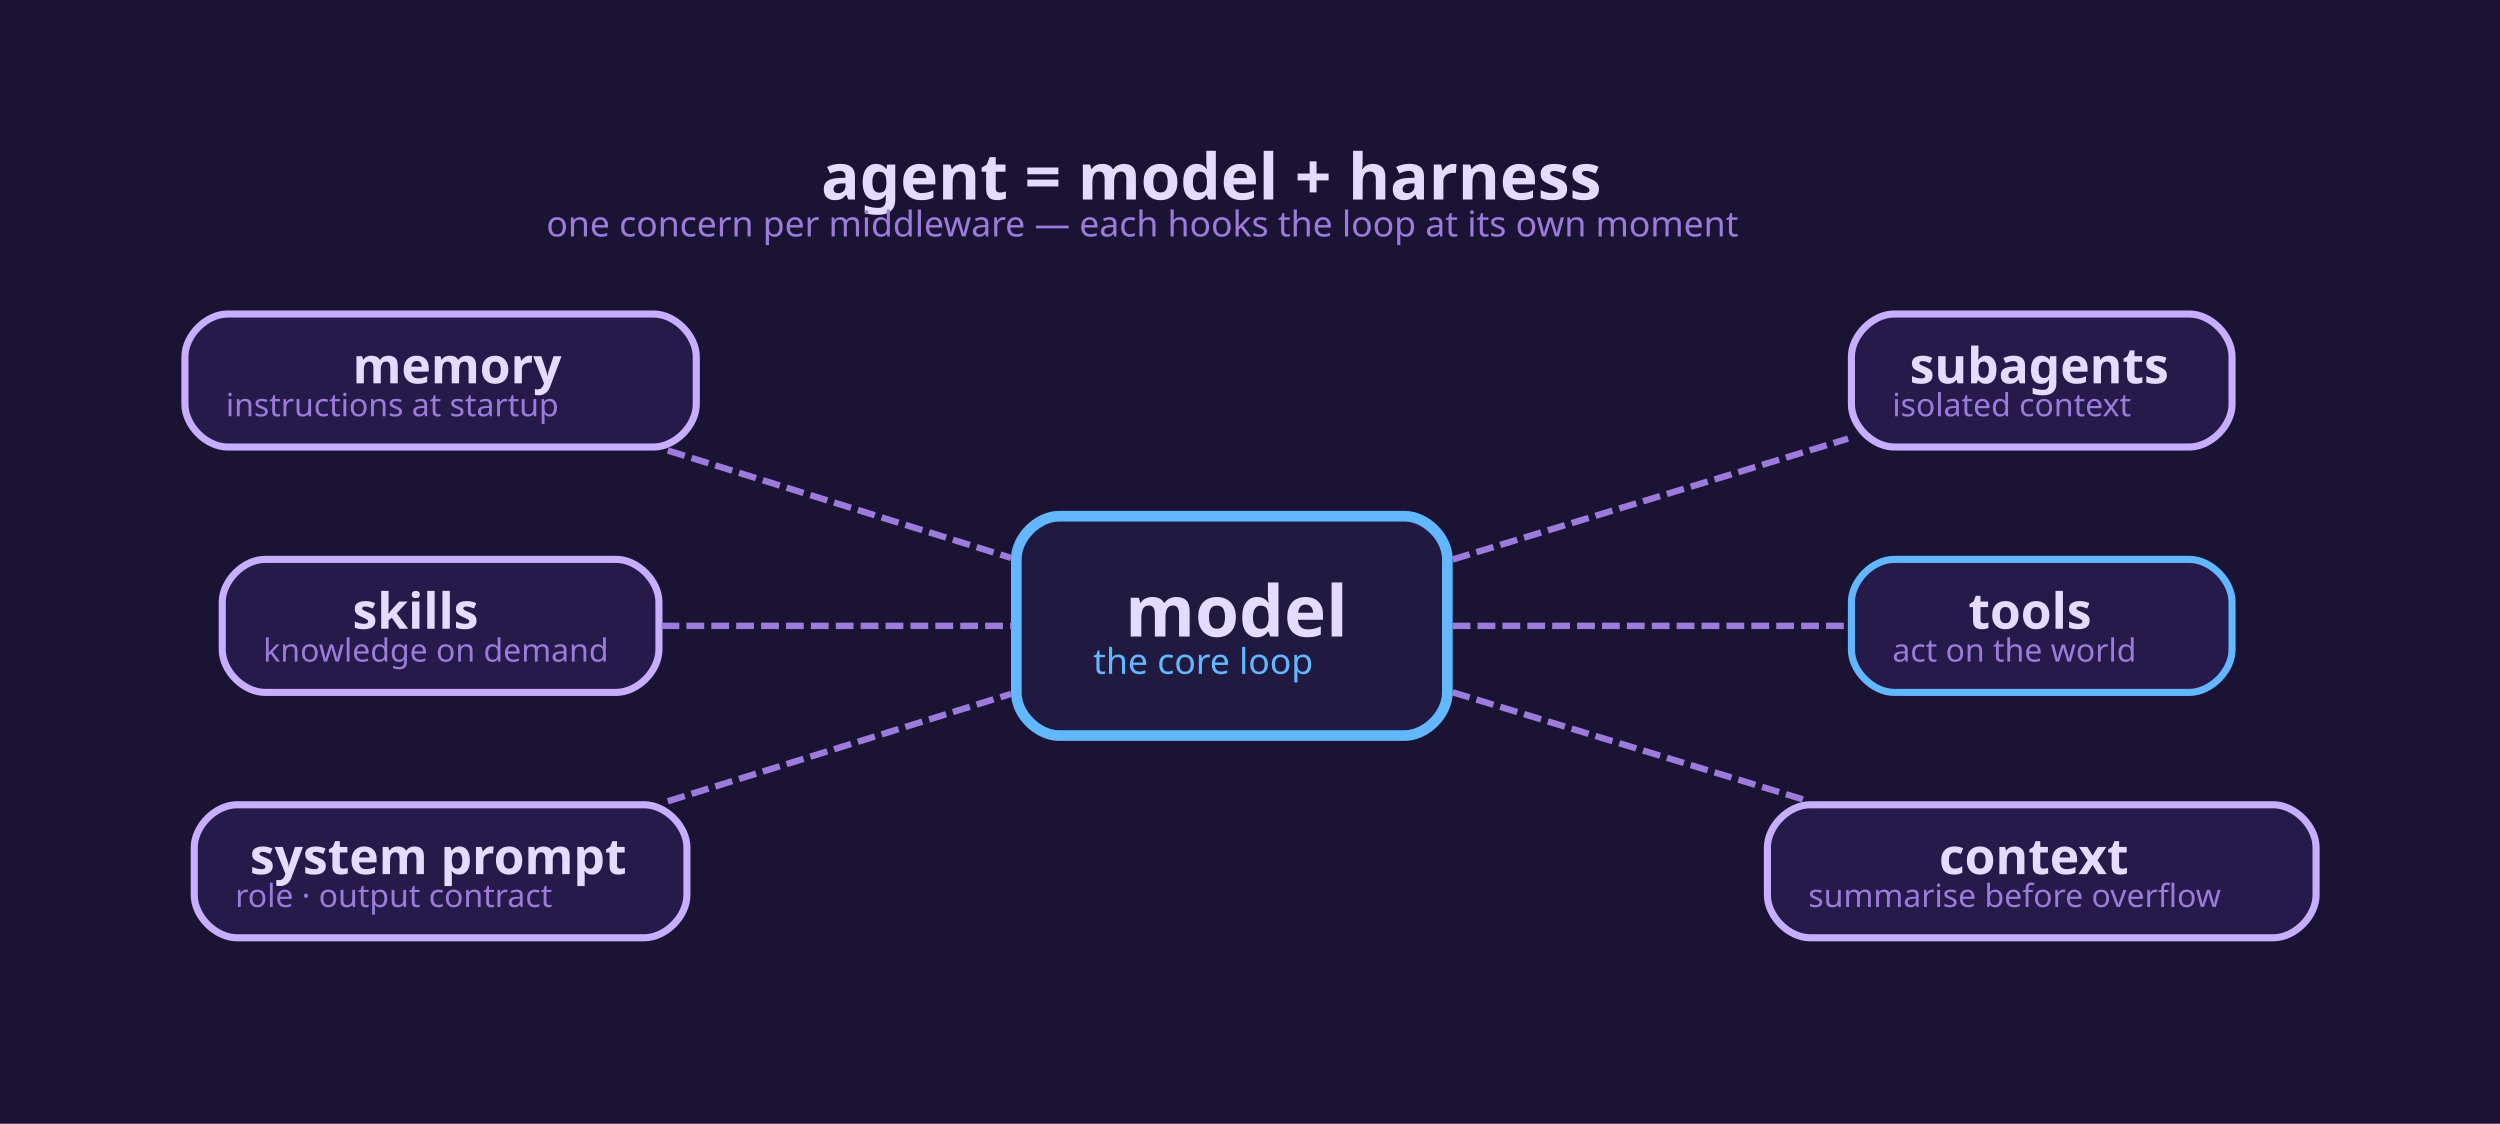
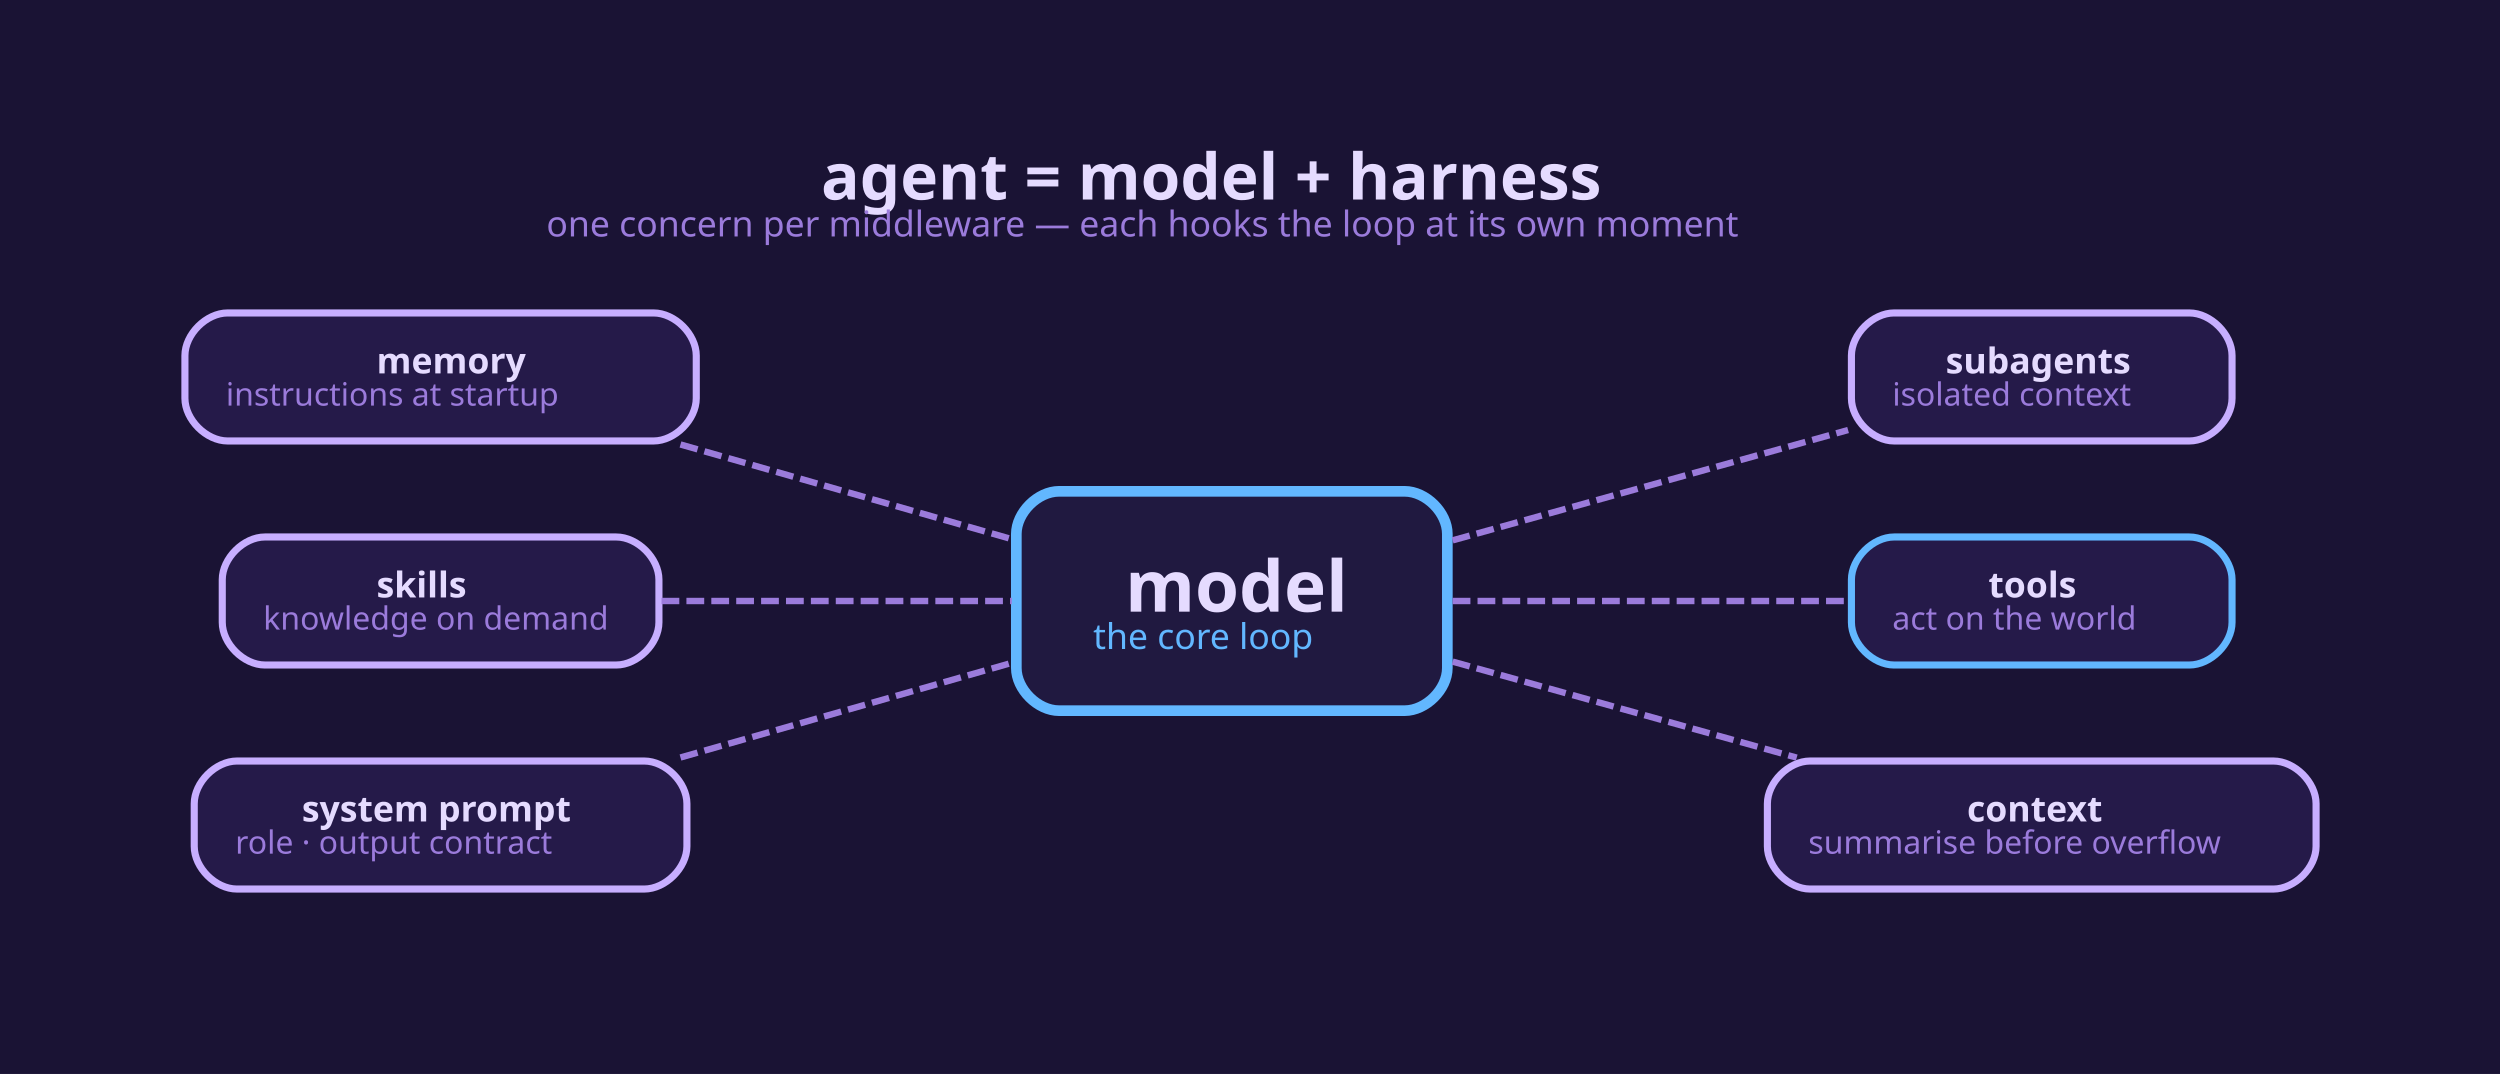
- <svg xmlns="http://www.w3.org/2000/svg" width="703pt" height="316pt" viewBox="0.00 0.00 703.00 316.00">
-   <g id="graph0" class="graph" transform="scale(1 1) rotate(0) translate(36 280)">
-     <polygon fill="#1a1334" stroke="none" points="-36,36 -36,-280 667.28,-280 667.28,36 -36,36" />
-     <text xml:space="preserve" text-anchor="start" x="194.89" y="-223.9" font-family="Menlo" font-weight="bold" font-size="18.00" fill="#e5dbff">agent = model + harness</text>
-     <text xml:space="preserve" text-anchor="start" x="117.64" y="-213.5" font-family="Menlo" font-size="10.00" fill="#9b7bdb">one concern per middleware — each hooks the loop at its own moment</text>
+ <svg xmlns="http://www.w3.org/2000/svg" width="703pt" height="302pt" viewBox="0.00 0.00 703.00 302.00">
+   <g id="graph0" class="graph" transform="scale(1 1) rotate(0) translate(36 266)">
+     <polygon fill="#1a1334" stroke="none" points="-36,36 -36,-266 667.28,-266 667.28,36 -36,36" />
+     <text xml:space="preserve" text-anchor="start" x="194.89" y="-209.9" font-family="Menlo" font-weight="bold" font-size="18.00" fill="#e5dbff">agent = model + harness</text>
+     <text xml:space="preserve" text-anchor="start" x="117.64" y="-199.5" font-family="Menlo" font-size="10.00" fill="#9b7bdb">one concern per middleware — each hooks the loop at its own moment</text>
    <g id="clust1" class="cluster">
</g>
    <g id="clust2" class="cluster">
</g>
    <g id="node1" class="node">
-       <path fill="#201940" stroke="#62b7ff" stroke-width="3" d="M358.99,-134.84C358.99,-134.84 261.79,-134.84 261.79,-134.84 255.79,-134.84 249.79,-128.84 249.79,-122.84 249.79,-122.84 249.79,-85.16 249.79,-85.16 249.79,-79.16 255.79,-73.16 261.79,-73.16 261.79,-73.16 358.99,-73.16 358.99,-73.16 364.99,-73.16 370.99,-79.16 370.99,-85.16 370.99,-85.16 370.99,-122.84 370.99,-122.84 370.99,-128.84 364.99,-134.84 358.99,-134.84" />
-       <text xml:space="preserve" text-anchor="start" x="280.39" y="-101" font-family="Menlo" font-weight="bold" font-size="20.00" fill="#e5dbff">model</text>
-       <text xml:space="preserve" text-anchor="start" x="271.39" y="-90.5" font-family="Menlo" font-size="10.00" fill="#62b7ff">the core loop</text>
+       <path fill="#201940" stroke="#62b7ff" stroke-width="3" d="M358.99,-127.84C358.99,-127.84 261.79,-127.84 261.79,-127.84 255.79,-127.84 249.79,-121.84 249.79,-115.84 249.79,-115.84 249.79,-78.16 249.79,-78.16 249.79,-72.16 255.79,-66.16 261.79,-66.16 261.79,-66.16 358.99,-66.16 358.99,-66.16 364.99,-66.16 370.99,-72.16 370.99,-78.16 370.99,-78.16 370.99,-115.84 370.99,-115.84 370.99,-121.84 364.99,-127.84 358.99,-127.84" />
+       <text xml:space="preserve" text-anchor="start" x="280.39" y="-94" font-family="Menlo" font-weight="bold" font-size="20.00" fill="#e5dbff">model</text>
+       <text xml:space="preserve" text-anchor="start" x="271.39" y="-83.5" font-family="Menlo" font-size="10.00" fill="#62b7ff">the core loop</text>
    </g>
    <g id="node5" class="node">
-       <path fill="#251a49" stroke="#c7aeff" stroke-width="2" d="M603.28,-53.7C603.28,-53.7 472.99,-53.7 472.99,-53.7 466.99,-53.7 460.99,-47.7 460.99,-41.7 460.99,-41.7 460.99,-28.3 460.99,-28.3 460.99,-22.3 466.99,-16.3 472.99,-16.3 472.99,-16.3 603.28,-16.3 603.28,-16.3 609.28,-16.3 615.28,-22.3 615.28,-28.3 615.28,-28.3 615.28,-41.7 615.28,-41.7 615.28,-47.7 609.28,-53.7 603.28,-53.7" />
-       <text xml:space="preserve" text-anchor="start" x="509.26" y="-34.2" font-family="Menlo" font-weight="bold" font-size="14.00" fill="#e5dbff">context</text>
-       <text xml:space="preserve" text-anchor="start" x="472.51" y="-24.95" font-family="Menlo" font-size="9.00" fill="#9b7bdb">summarise before overflow</text>
+       <path fill="#251a49" stroke="#c7aeff" stroke-width="2" d="M603.28,-52C603.28,-52 472.99,-52 472.99,-52 466.99,-52 460.99,-46 460.99,-40 460.99,-40 460.99,-28 460.99,-28 460.99,-22 466.99,-16 472.99,-16 472.99,-16 603.28,-16 603.28,-16 609.28,-16 615.28,-22 615.28,-28 615.28,-28 615.28,-40 615.28,-40 615.28,-46 609.28,-52 603.28,-52" />
+       <text xml:space="preserve" text-anchor="start" x="517.13" y="-35" font-family="Menlo" font-weight="bold" font-size="10.00" fill="#e5dbff">context</text>
+       <text xml:space="preserve" text-anchor="start" x="472.51" y="-25.95" font-family="Menlo" font-size="9.00" fill="#9b7bdb">summarise before overflow</text>
    </g>
    <g id="edge4" class="edge">
-       <path fill="none" stroke="#9b7bdb" stroke-width="1.8" stroke-dasharray="5,2" d="M372.48,-85.33C403.56,-75.83 441.32,-64.29 472.84,-54.65" />
+       <path fill="none" stroke="#9b7bdb" stroke-width="1.8" stroke-dasharray="5,2" d="M372.48,-79.95C402.38,-71.61 438.47,-61.53 469.24,-52.95" />
    </g>
    <g id="node6" class="node">
-       <path fill="#251a49" stroke="#62b7ff" stroke-width="2" d="M579.65,-122.7C579.65,-122.7 496.62,-122.7 496.62,-122.7 490.62,-122.7 484.62,-116.7 484.62,-110.7 484.62,-110.7 484.62,-97.3 484.62,-97.3 484.62,-91.3 490.62,-85.3 496.62,-85.3 496.62,-85.3 579.65,-85.3 579.65,-85.3 585.65,-85.3 591.65,-91.3 591.65,-97.3 591.65,-97.3 591.65,-110.7 591.65,-110.7 591.65,-116.7 585.65,-122.7 579.65,-122.7" />
-       <text xml:space="preserve" text-anchor="start" x="517.51" y="-103.2" font-family="Menlo" font-weight="bold" font-size="14.00" fill="#e5dbff">tools</text>
-       <text xml:space="preserve" text-anchor="start" x="496.13" y="-93.95" font-family="Menlo" font-size="9.00" fill="#9b7bdb">act on the world</text>
+       <path fill="#251a49" stroke="#62b7ff" stroke-width="2" d="M579.65,-115C579.65,-115 496.62,-115 496.62,-115 490.62,-115 484.62,-109 484.62,-103 484.62,-103 484.62,-91 484.62,-91 484.62,-85 490.62,-79 496.62,-79 496.62,-79 579.65,-79 579.65,-79 585.65,-79 591.65,-85 591.65,-91 591.65,-91 591.65,-103 591.65,-103 591.65,-109 585.65,-115 579.65,-115" />
+       <text xml:space="preserve" text-anchor="start" x="523.13" y="-98" font-family="Menlo" font-weight="bold" font-size="10.00" fill="#e5dbff">tools</text>
+       <text xml:space="preserve" text-anchor="start" x="496.13" y="-88.95" font-family="Menlo" font-size="9.00" fill="#9b7bdb">act on the world</text>
    </g>
    <g id="edge5" class="edge">
-       <path fill="none" stroke="#9b7bdb" stroke-width="1.8" stroke-dasharray="5,2" d="M372.48,-104C407.21,-104 450.3,-104 483.68,-104" />
+       <path fill="none" stroke="#9b7bdb" stroke-width="1.8" stroke-dasharray="5,2" d="M372.48,-97C407.21,-97 450.3,-97 483.68,-97" />
    </g>
    <g id="node7" class="node">
-       <path fill="#251a49" stroke="#c7aeff" stroke-width="2" d="M579.65,-191.7C579.65,-191.7 496.62,-191.7 496.62,-191.7 490.62,-191.7 484.62,-185.7 484.62,-179.7 484.62,-179.7 484.62,-166.3 484.62,-166.3 484.62,-160.3 490.62,-154.3 496.62,-154.3 496.62,-154.3 579.65,-154.3 579.65,-154.3 585.65,-154.3 591.65,-160.3 591.65,-166.3 591.65,-166.3 591.65,-179.7 591.65,-179.7 591.65,-185.7 585.65,-191.7 579.65,-191.7" />
-       <text xml:space="preserve" text-anchor="start" x="501.01" y="-172.2" font-family="Menlo" font-weight="bold" font-size="14.00" fill="#e5dbff">subagents</text>
-       <text xml:space="preserve" text-anchor="start" x="496.13" y="-162.95" font-family="Menlo" font-size="9.00" fill="#9b7bdb">isolated context</text>
+       <path fill="#251a49" stroke="#c7aeff" stroke-width="2" d="M579.65,-178C579.65,-178 496.62,-178 496.62,-178 490.62,-178 484.62,-172 484.62,-166 484.62,-166 484.62,-154 484.62,-154 484.62,-148 490.62,-142 496.62,-142 496.62,-142 579.65,-142 579.65,-142 585.65,-142 591.65,-148 591.65,-154 591.65,-154 591.65,-166 591.65,-166 591.65,-172 585.65,-178 579.65,-178" />
+       <text xml:space="preserve" text-anchor="start" x="511.13" y="-161" font-family="Menlo" font-weight="bold" font-size="10.00" fill="#e5dbff">subagents</text>
+       <text xml:space="preserve" text-anchor="start" x="496.13" y="-151.95" font-family="Menlo" font-size="9.00" fill="#9b7bdb">isolated context</text>
    </g>
    <g id="edge6" class="edge">
-       <path fill="none" stroke="#9b7bdb" stroke-width="1.8" stroke-dasharray="5,2" d="M372.48,-122.67C407.21,-133.29 450.3,-146.46 483.68,-156.66" />
+       <path fill="none" stroke="#9b7bdb" stroke-width="1.8" stroke-dasharray="5,2" d="M372.48,-114.05C407.21,-123.74 450.3,-135.77 483.68,-145.08" />
    </g>
    <g id="node2" class="node">
-       <path fill="#251a49" stroke="#c7aeff" stroke-width="2" d="M145.16,-53.7C145.16,-53.7 30.63,-53.7 30.63,-53.7 24.63,-53.7 18.62,-47.7 18.62,-41.7 18.62,-41.7 18.62,-28.3 18.62,-28.3 18.62,-22.3 24.62,-16.3 30.62,-16.3 30.62,-16.3 145.16,-16.3 145.16,-16.3 151.16,-16.3 157.16,-22.3 157.16,-28.3 157.16,-28.3 157.16,-41.7 157.16,-41.7 157.16,-47.7 151.16,-53.7 145.16,-53.7" />
-       <text xml:space="preserve" text-anchor="start" x="34.27" y="-34.2" font-family="Menlo" font-weight="bold" font-size="14.00" fill="#e5dbff">system prompt</text>
-       <text xml:space="preserve" text-anchor="start" x="30.14" y="-24.95" font-family="Menlo" font-size="9.00" fill="#9b7bdb">role · output contract</text>
+       <path fill="#251a49" stroke="#c7aeff" stroke-width="2" d="M145.16,-52C145.16,-52 30.63,-52 30.63,-52 24.63,-52 18.62,-46 18.62,-40 18.62,-40 18.62,-28 18.62,-28 18.62,-22 24.62,-16 30.62,-16 30.62,-16 145.16,-16 145.16,-16 151.16,-16 157.16,-22 157.16,-28 157.16,-28 157.16,-40 157.16,-40 157.16,-46 151.16,-52 145.16,-52" />
+       <text xml:space="preserve" text-anchor="start" x="48.89" y="-35" font-family="Menlo" font-weight="bold" font-size="10.00" fill="#e5dbff">system prompt</text>
+       <text xml:space="preserve" text-anchor="start" x="30.14" y="-25.95" font-family="Menlo" font-size="9.00" fill="#9b7bdb">role · output contract</text>
    </g>
    <g id="edge1" class="edge">
-       <path fill="none" stroke="#9b7bdb" stroke-width="1.8" stroke-dasharray="5,2" d="M151.78,-54.68C182.08,-64.16 218.27,-75.48 248.32,-84.89" />
+       <path fill="none" stroke="#9b7bdb" stroke-width="1.8" stroke-dasharray="5,2" d="M155.35,-52.99C184.89,-61.43 219.45,-71.3 248.34,-79.56" />
    </g>
    <g id="node3" class="node">
-       <path fill="#251a49" stroke="#c7aeff" stroke-width="2" d="M137.29,-122.7C137.29,-122.7 38.5,-122.7 38.5,-122.7 32.5,-122.7 26.5,-116.7 26.5,-110.7 26.5,-110.7 26.5,-97.3 26.5,-97.3 26.5,-91.3 32.5,-85.3 38.5,-85.3 38.5,-85.3 137.29,-85.3 137.29,-85.3 143.29,-85.3 149.29,-91.3 149.29,-97.3 149.29,-97.3 149.29,-110.7 149.29,-110.7 149.29,-116.7 143.29,-122.7 137.29,-122.7" />
-       <text xml:space="preserve" text-anchor="start" x="63.14" y="-103.2" font-family="Menlo" font-weight="bold" font-size="14.00" fill="#e5dbff">skills</text>
-       <text xml:space="preserve" text-anchor="start" x="38.02" y="-93.95" font-family="Menlo" font-size="9.00" fill="#9b7bdb">knowledge on demand</text>
+       <path fill="#251a49" stroke="#c7aeff" stroke-width="2" d="M137.29,-115C137.29,-115 38.5,-115 38.5,-115 32.5,-115 26.5,-109 26.5,-103 26.5,-103 26.5,-91 26.5,-91 26.5,-85 32.5,-79 38.5,-79 38.5,-79 137.29,-79 137.29,-79 143.29,-79 149.29,-85 149.29,-91 149.29,-91 149.29,-103 149.29,-103 149.29,-109 143.29,-115 137.29,-115" />
+       <text xml:space="preserve" text-anchor="start" x="69.89" y="-98" font-family="Menlo" font-weight="bold" font-size="10.00" fill="#e5dbff">skills</text>
+       <text xml:space="preserve" text-anchor="start" x="38.02" y="-88.95" font-family="Menlo" font-size="9.00" fill="#9b7bdb">knowledge on demand</text>
    </g>
    <g id="edge2" class="edge">
-       <path fill="none" stroke="#9b7bdb" stroke-width="1.8" stroke-dasharray="5,2" d="M150.02,-104C180.74,-104 217.85,-104 248.53,-104" />
+       <path fill="none" stroke="#9b7bdb" stroke-width="1.8" stroke-dasharray="5,2" d="M150.02,-97C180.74,-97 217.85,-97 248.53,-97" />
    </g>
    <g id="node4" class="node">
-       <path fill="#251a49" stroke="#c7aeff" stroke-width="2" d="M147.79,-191.7C147.79,-191.7 28,-191.7 28,-191.7 22,-191.7 16,-185.7 16,-179.7 16,-179.7 16,-166.3 16,-166.3 16,-160.3 22,-154.3 28,-154.3 28,-154.3 147.79,-154.3 147.79,-154.3 153.79,-154.3 159.79,-160.3 159.79,-166.3 159.79,-166.3 159.79,-179.7 159.79,-179.7 159.79,-185.7 153.79,-191.7 147.79,-191.7" />
-       <text xml:space="preserve" text-anchor="start" x="63.14" y="-172.2" font-family="Menlo" font-weight="bold" font-size="14.00" fill="#e5dbff">memory</text>
-       <text xml:space="preserve" text-anchor="start" x="27.52" y="-162.95" font-family="Menlo" font-size="9.00" fill="#9b7bdb">instructions at startup</text>
+       <path fill="#251a49" stroke="#c7aeff" stroke-width="2" d="M147.79,-178C147.79,-178 28,-178 28,-178 22,-178 16,-172 16,-166 16,-166 16,-154 16,-154 16,-148 22,-142 28,-142 28,-142 147.79,-142 147.79,-142 153.79,-142 159.79,-148 159.79,-154 159.79,-154 159.79,-166 159.79,-166 159.79,-172 153.79,-178 147.79,-178" />
+       <text xml:space="preserve" text-anchor="start" x="69.89" y="-161" font-family="Menlo" font-weight="bold" font-size="10.00" fill="#e5dbff">memory</text>
+       <text xml:space="preserve" text-anchor="start" x="27.52" y="-151.95" font-family="Menlo" font-size="9.00" fill="#9b7bdb">instructions at startup</text>
    </g>
    <g id="edge3" class="edge">
-       <path fill="none" stroke="#9b7bdb" stroke-width="1.8" stroke-dasharray="5,2" d="M151.78,-153.32C182.08,-143.84 218.27,-132.52 248.32,-123.11" />
+       <path fill="none" stroke="#9b7bdb" stroke-width="1.8" stroke-dasharray="5,2" d="M155.35,-141.01C184.89,-132.57 219.45,-122.7 248.34,-114.44" />
    </g>
  </g>
</svg>
